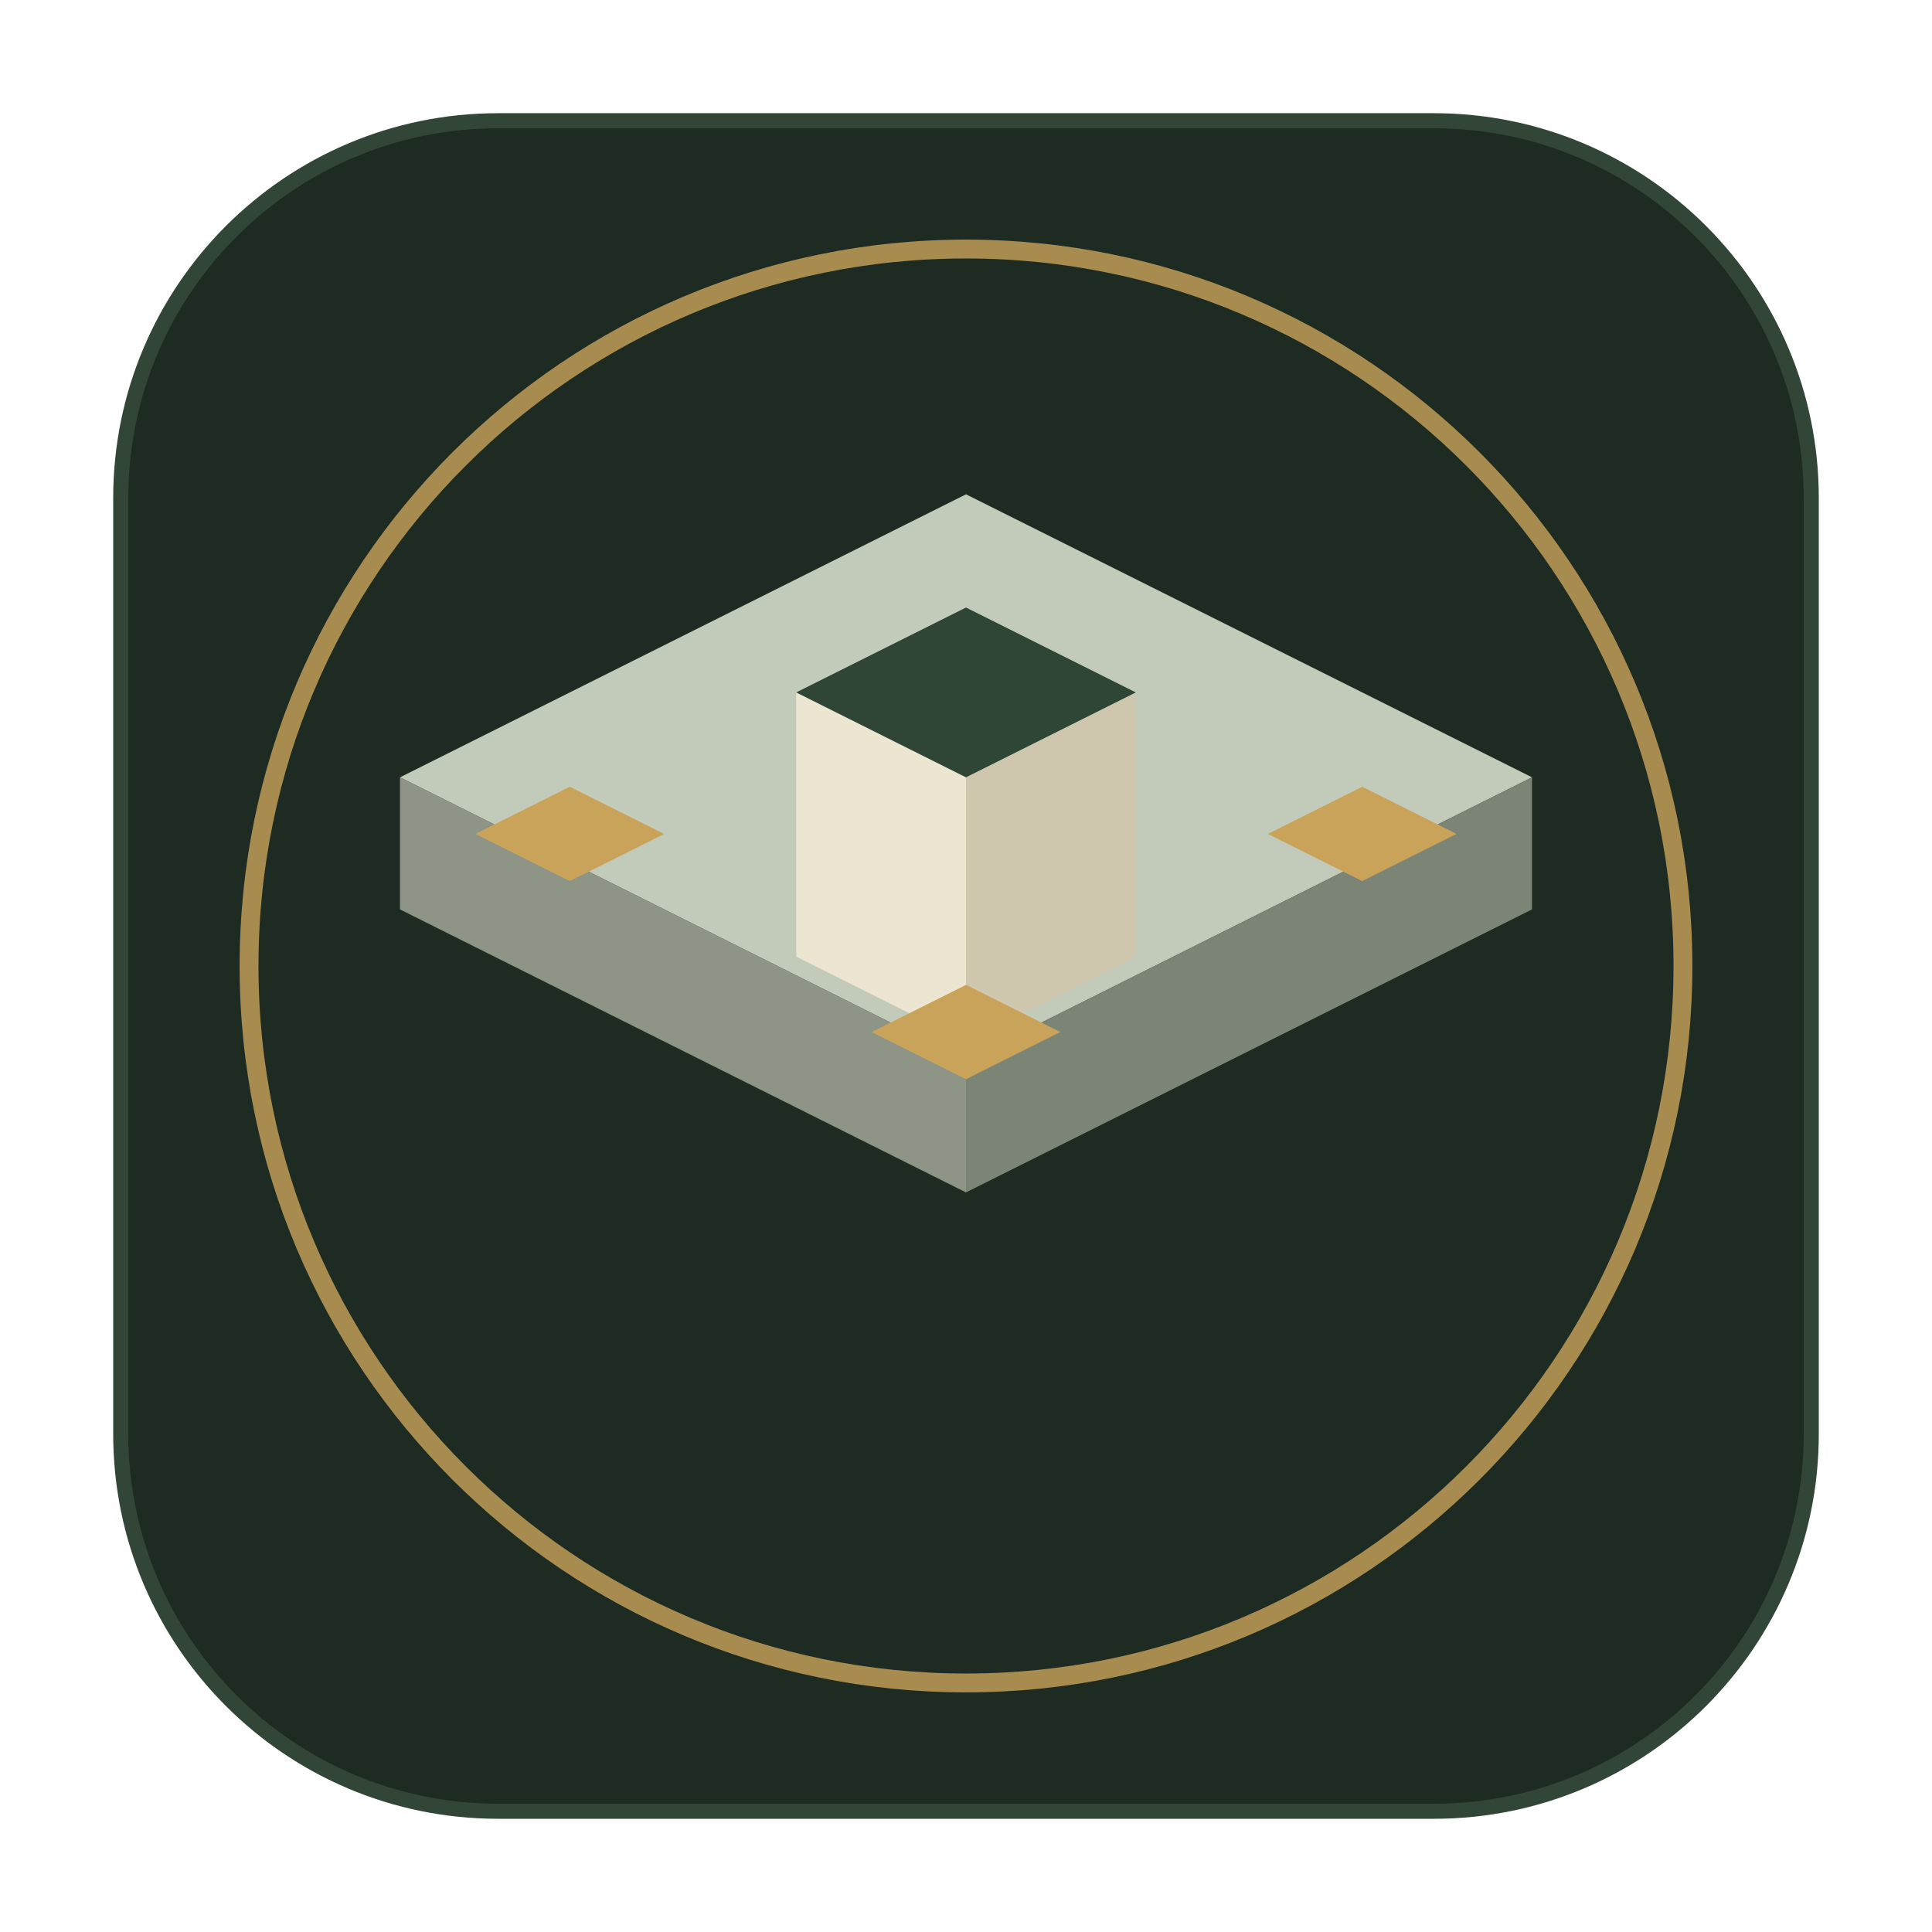
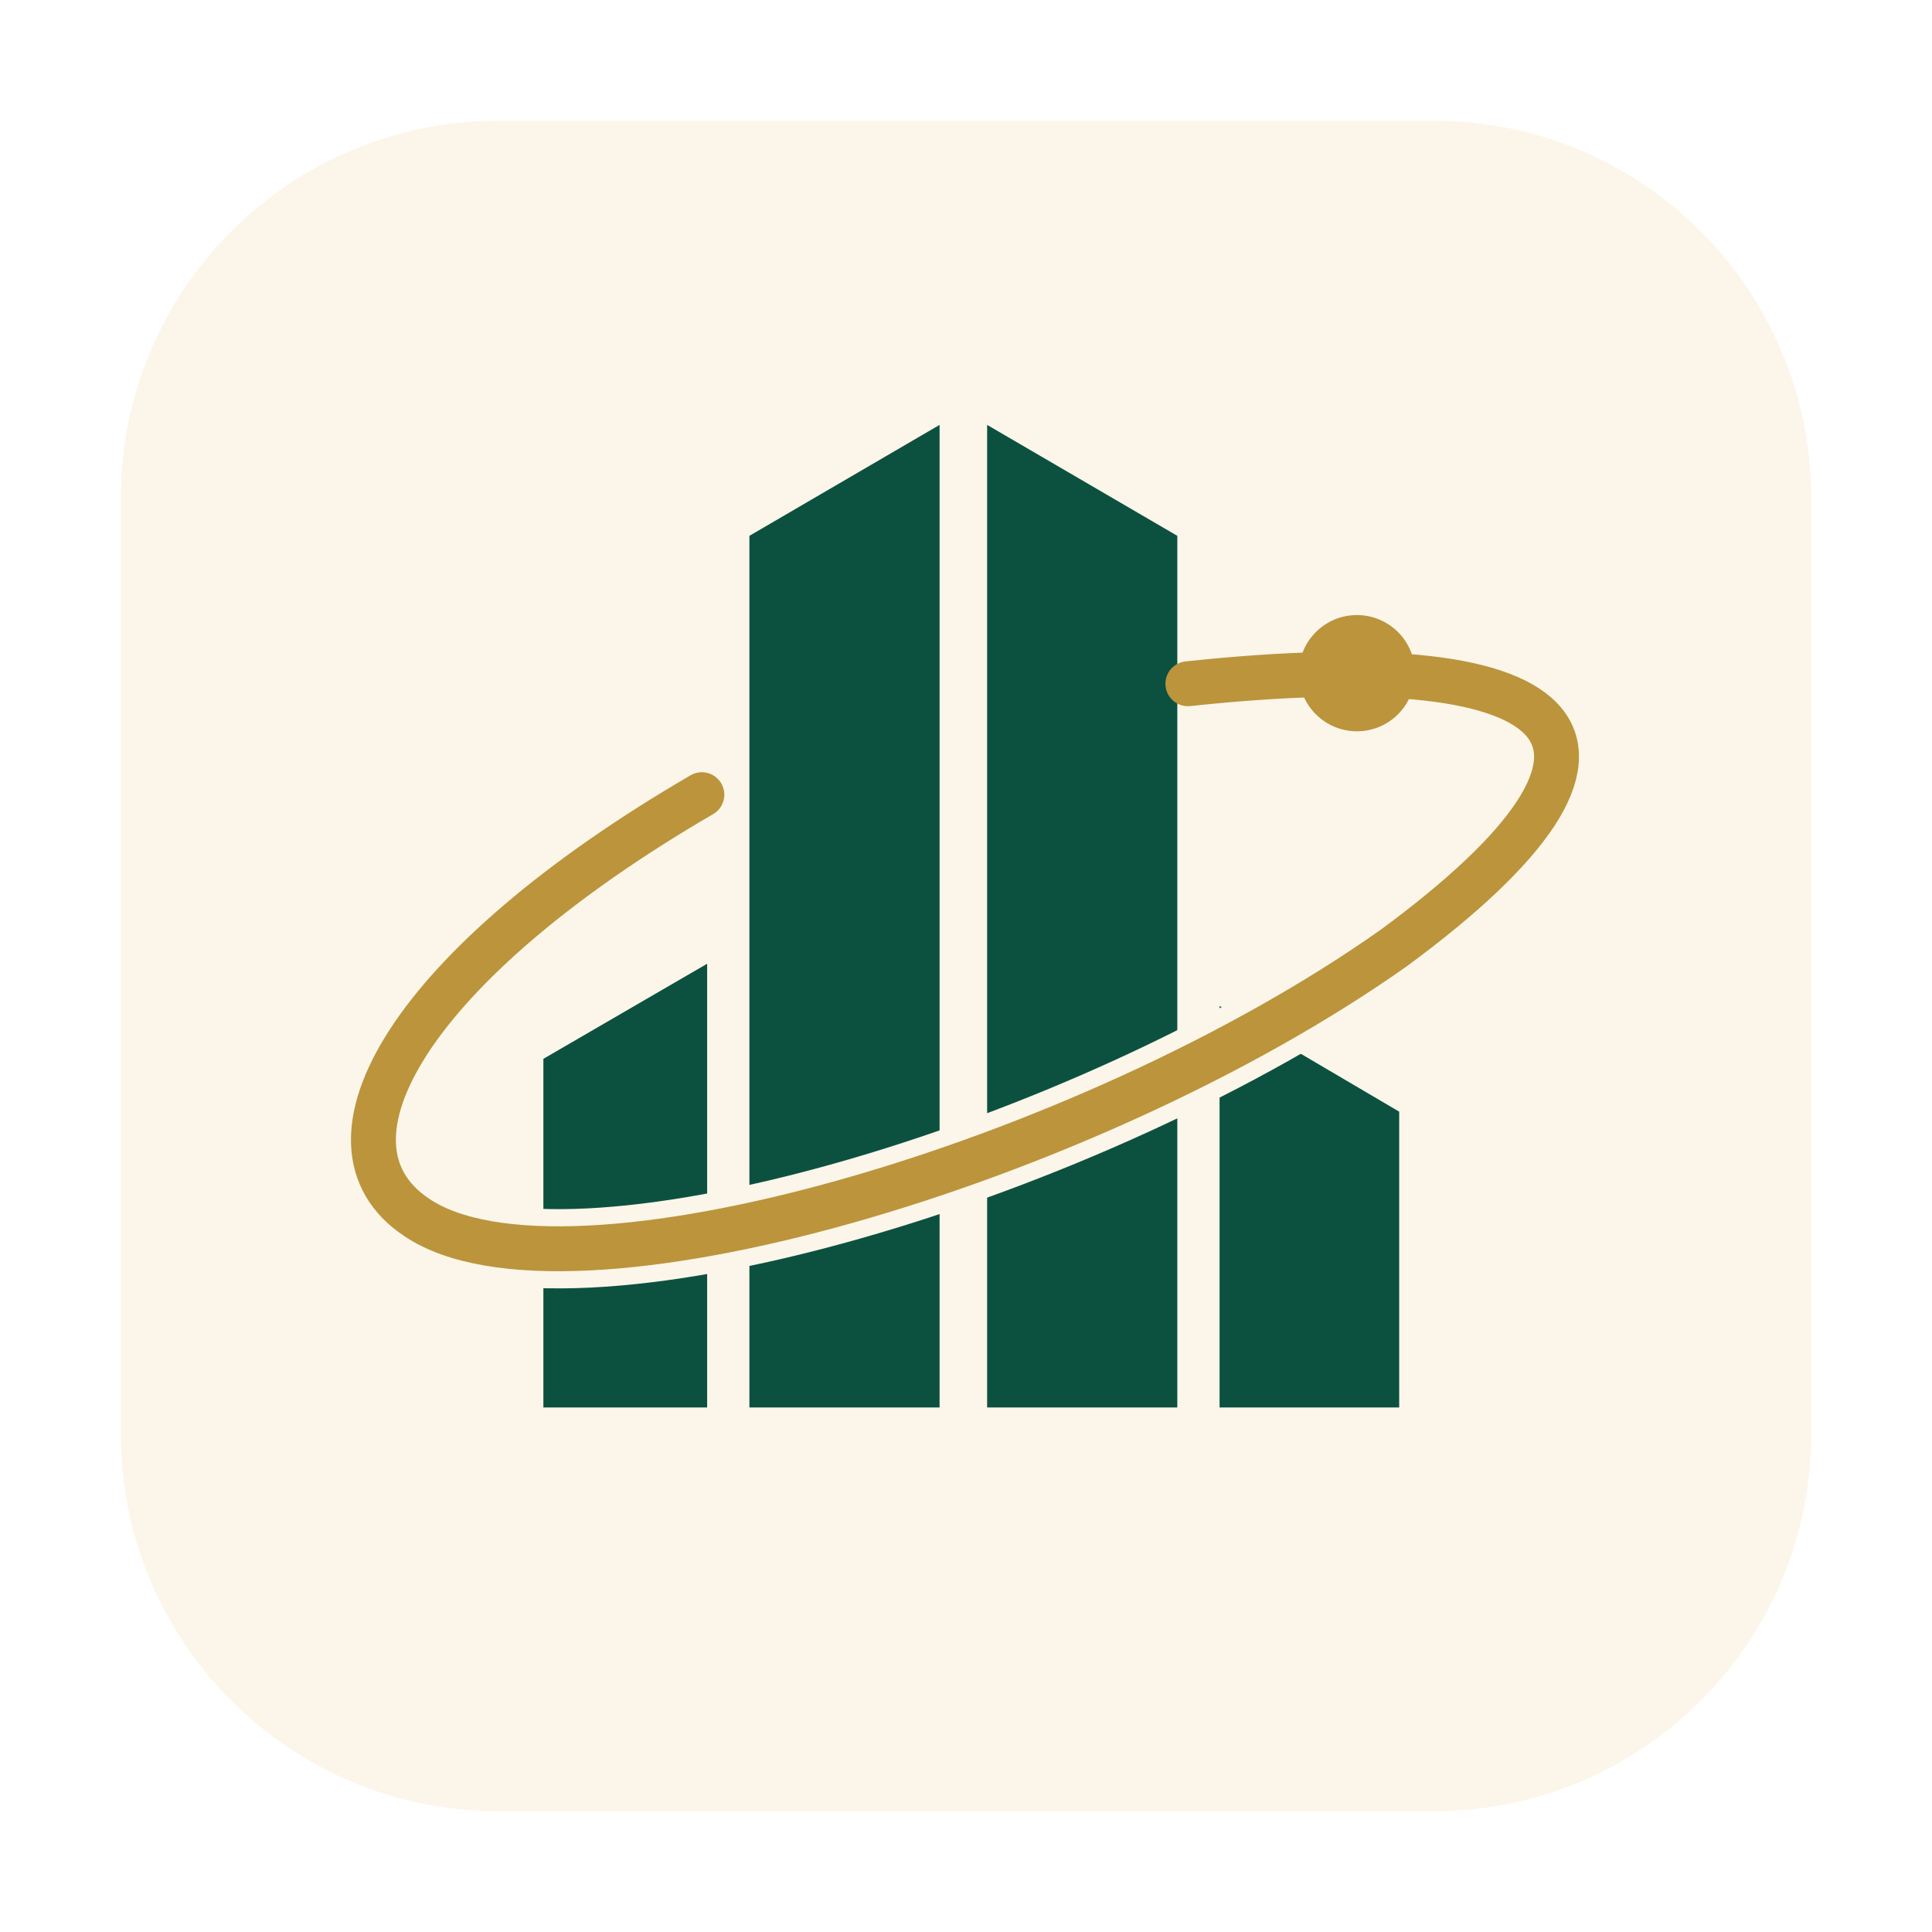
<svg xmlns="http://www.w3.org/2000/svg" width="1024" height="1024" viewBox="0 0 1024 1024">
-   <rect x="64" y="64" width="896" height="896" rx="200" fill="#1d2b22" />
-   <rect x="64" y="64" width="896" height="896" rx="200" fill="none" stroke="#314636" stroke-width="8" />
-   <g transform="translate(512 512)">
-     <polygon points="0,-250 300,-100 0,50 -300,-100" fill="#c2cbb9" />
-     <polygon points="-300,-100 0,50 0,120 -300,-30" fill="#8e9586" />
-     <polygon points="300,-100 0,50 0,120 300,-30" fill="#7c8475" />
-     <polygon points="0,-190 90,-145 0,-100 -90,-145" fill="#d8dcae" />
-     <polygon points="-90,-145 0,-100 0,40 -90,-5" fill="#ece5d2" />
-     <polygon points="90,-145 0,-100 0,40 90,-5" fill="#cfc6ae" />
-     <polygon points="0,-150 90,-105 0,-60 -90,-105" fill="#2f4535" transform="translate(0,-40)" />
-     <polygon points="-210,-95 -160,-70 -210,-45 -260,-70" fill="#c9a35a" />
-     <polygon points="210,-95 260,-70 210,-45 160,-70" fill="#c9a35a" />
-     <polygon points="0,-10 50,15 0,40 -50,15" fill="#c9a35a" transform="translate(0,20)" />
+   <rect x="64" y="64" width="896" height="896" rx="200" fill="#fbf6e9" />
+   <g transform="translate(176 130) scale(28)">
+     <g fill="#0c5140">
+       <path d="M4 15.4 7.1 13.6V22H4Z" />
+       <path d="M7.9 5.5 11.5 3.4V22H7.9Z" />
+       <path d="M12.4 3.4 16 5.5V22h-3.6Z" />
+       <path d="m16.8 14.4 3.4 2V22h-3.4Z" />
+     </g>
+     <path d="M7 10.4C1.5 13.6-.5 17 1.6 18.4c2.8 1.9 12.7-1 18.5-5.1 5.3-3.9 3.6-5.8-3.9-5" fill="none" stroke="#fbf6e9" stroke-width="1.5" />
+     <path d="M7 10.4C1.5 13.6-.5 17 1.6 18.4c2.8 1.9 12.7-1 18.5-5.1 5.3-3.9 3.6-5.8-3.9-5" fill="none" stroke="#bb943c" stroke-width=".85" stroke-linecap="round" />
+     <circle cx="19.4" cy="8.1" r="1.1" fill="#bb943c" />
  </g>
-   <circle cx="512" cy="512" r="380" fill="none" stroke="#c9a35a" stroke-width="10" opacity="0.8" />
</svg>
